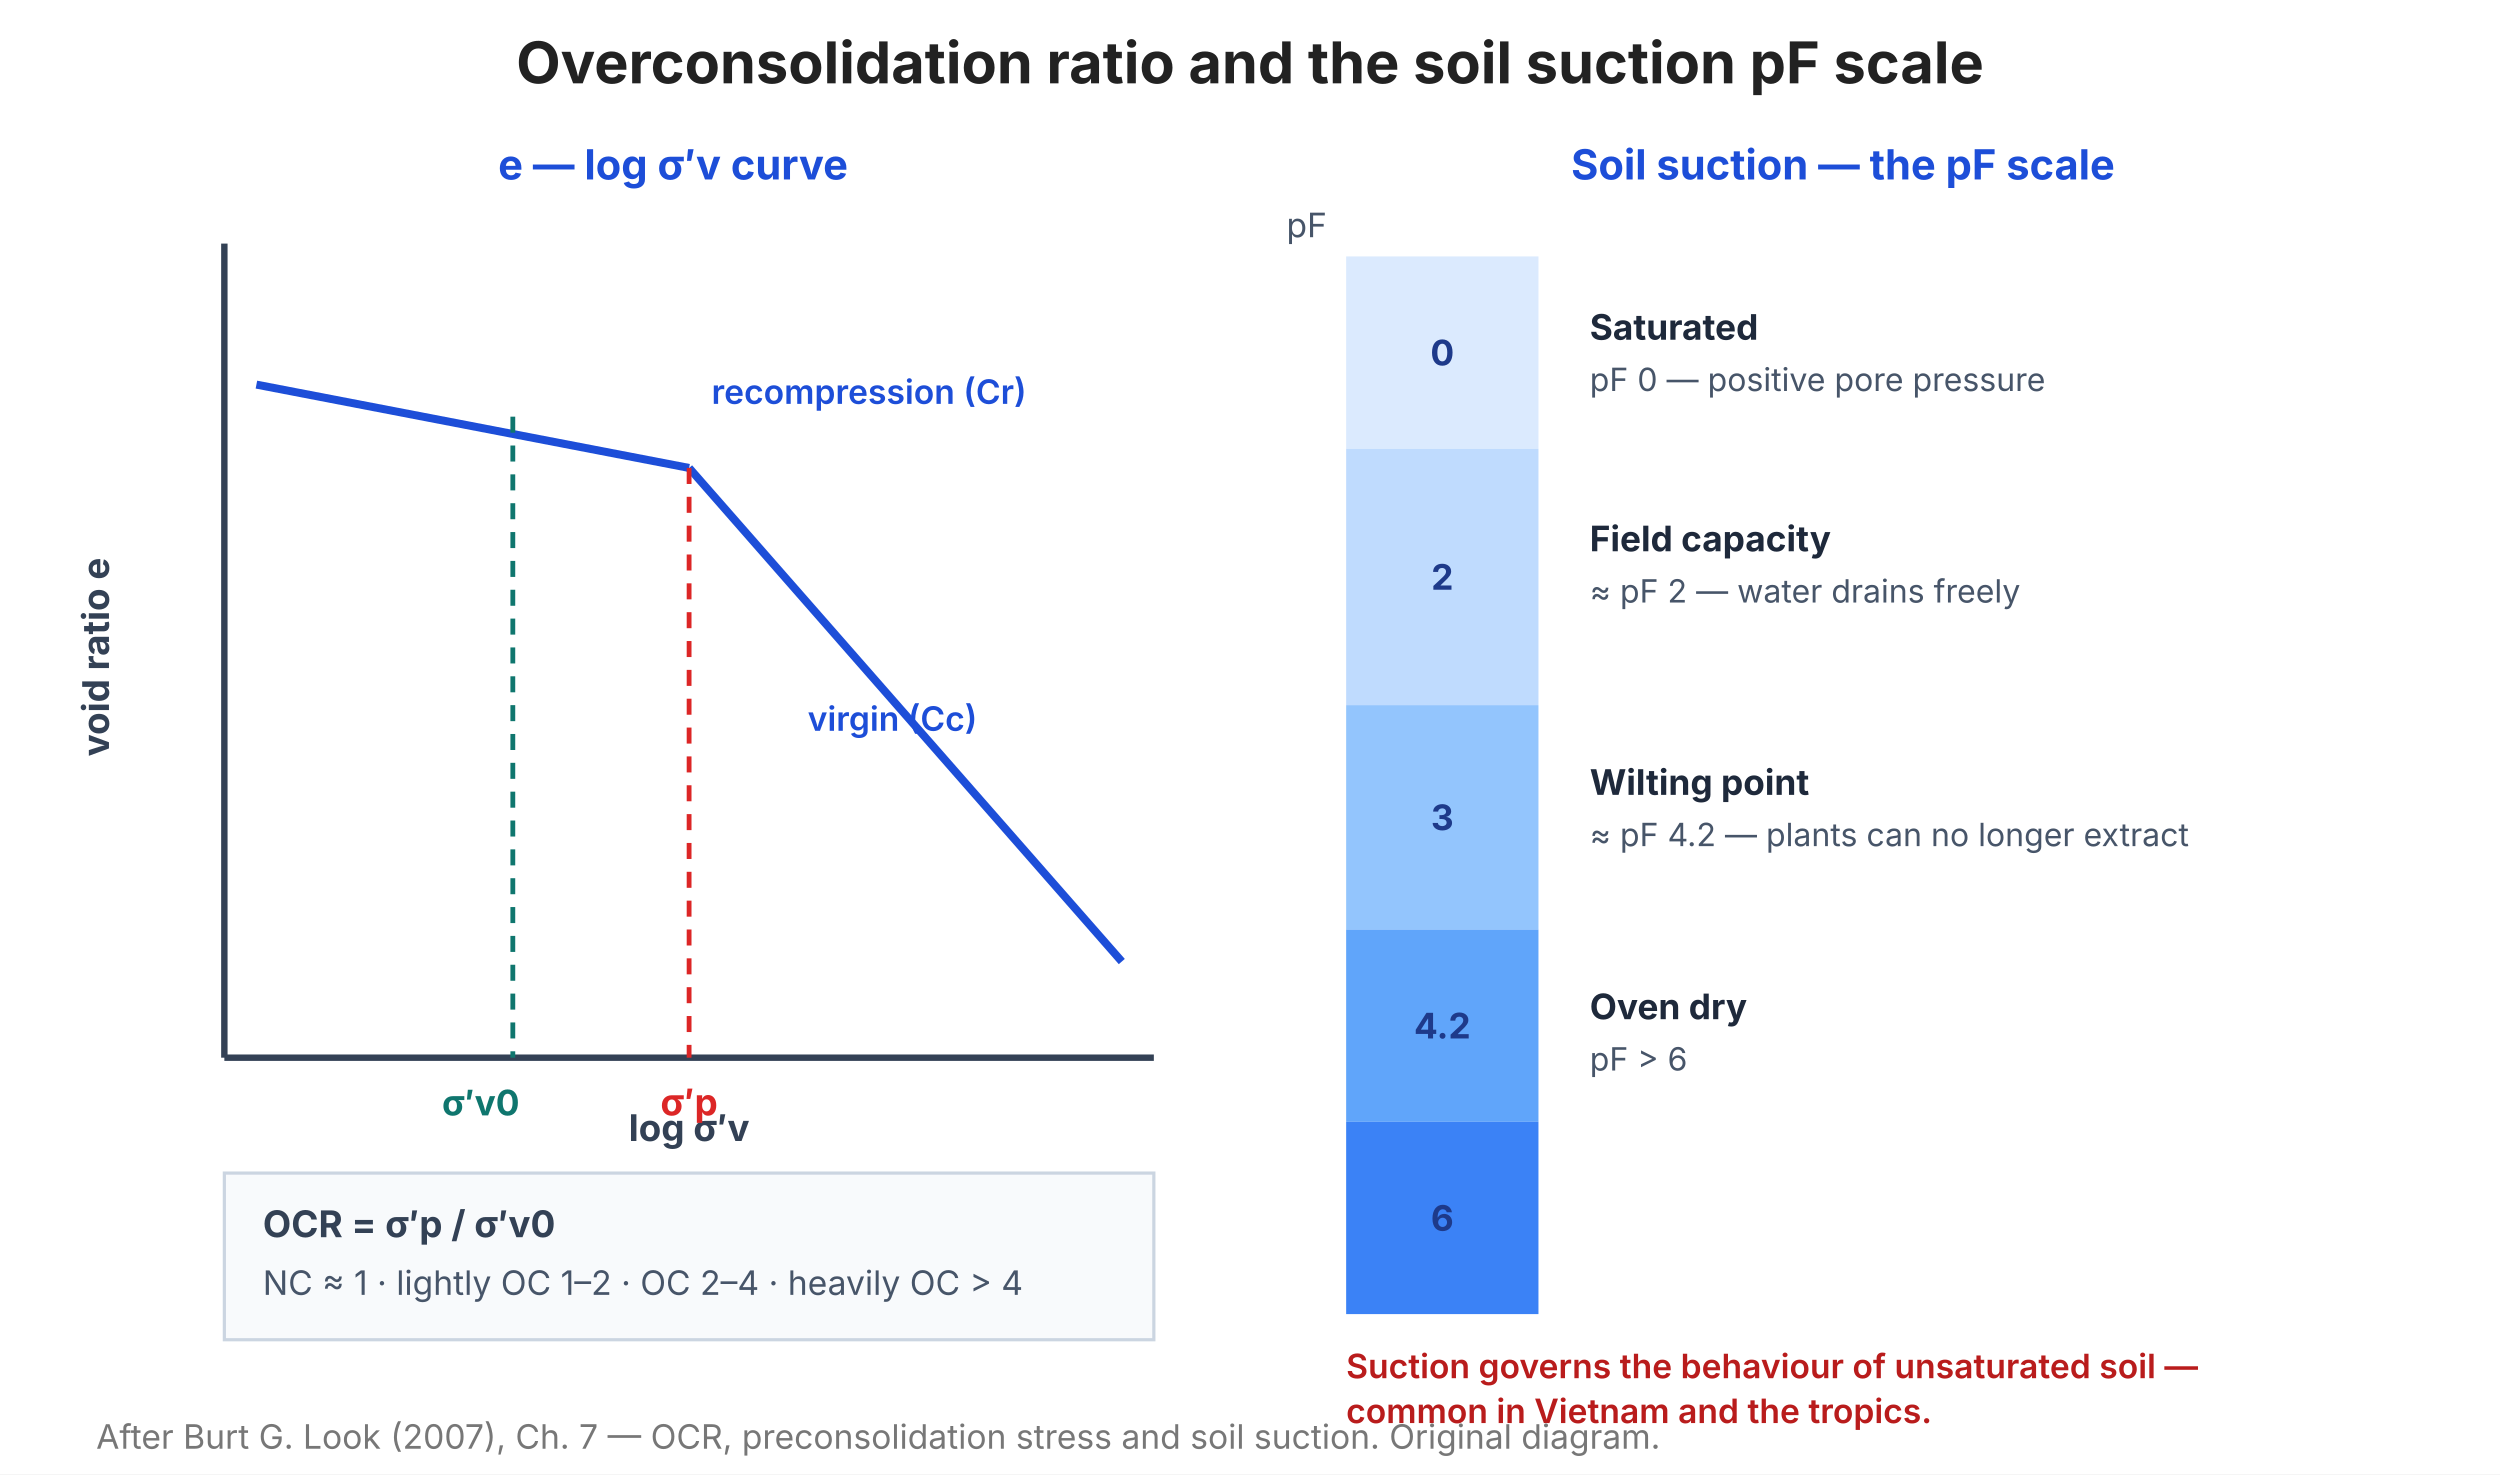
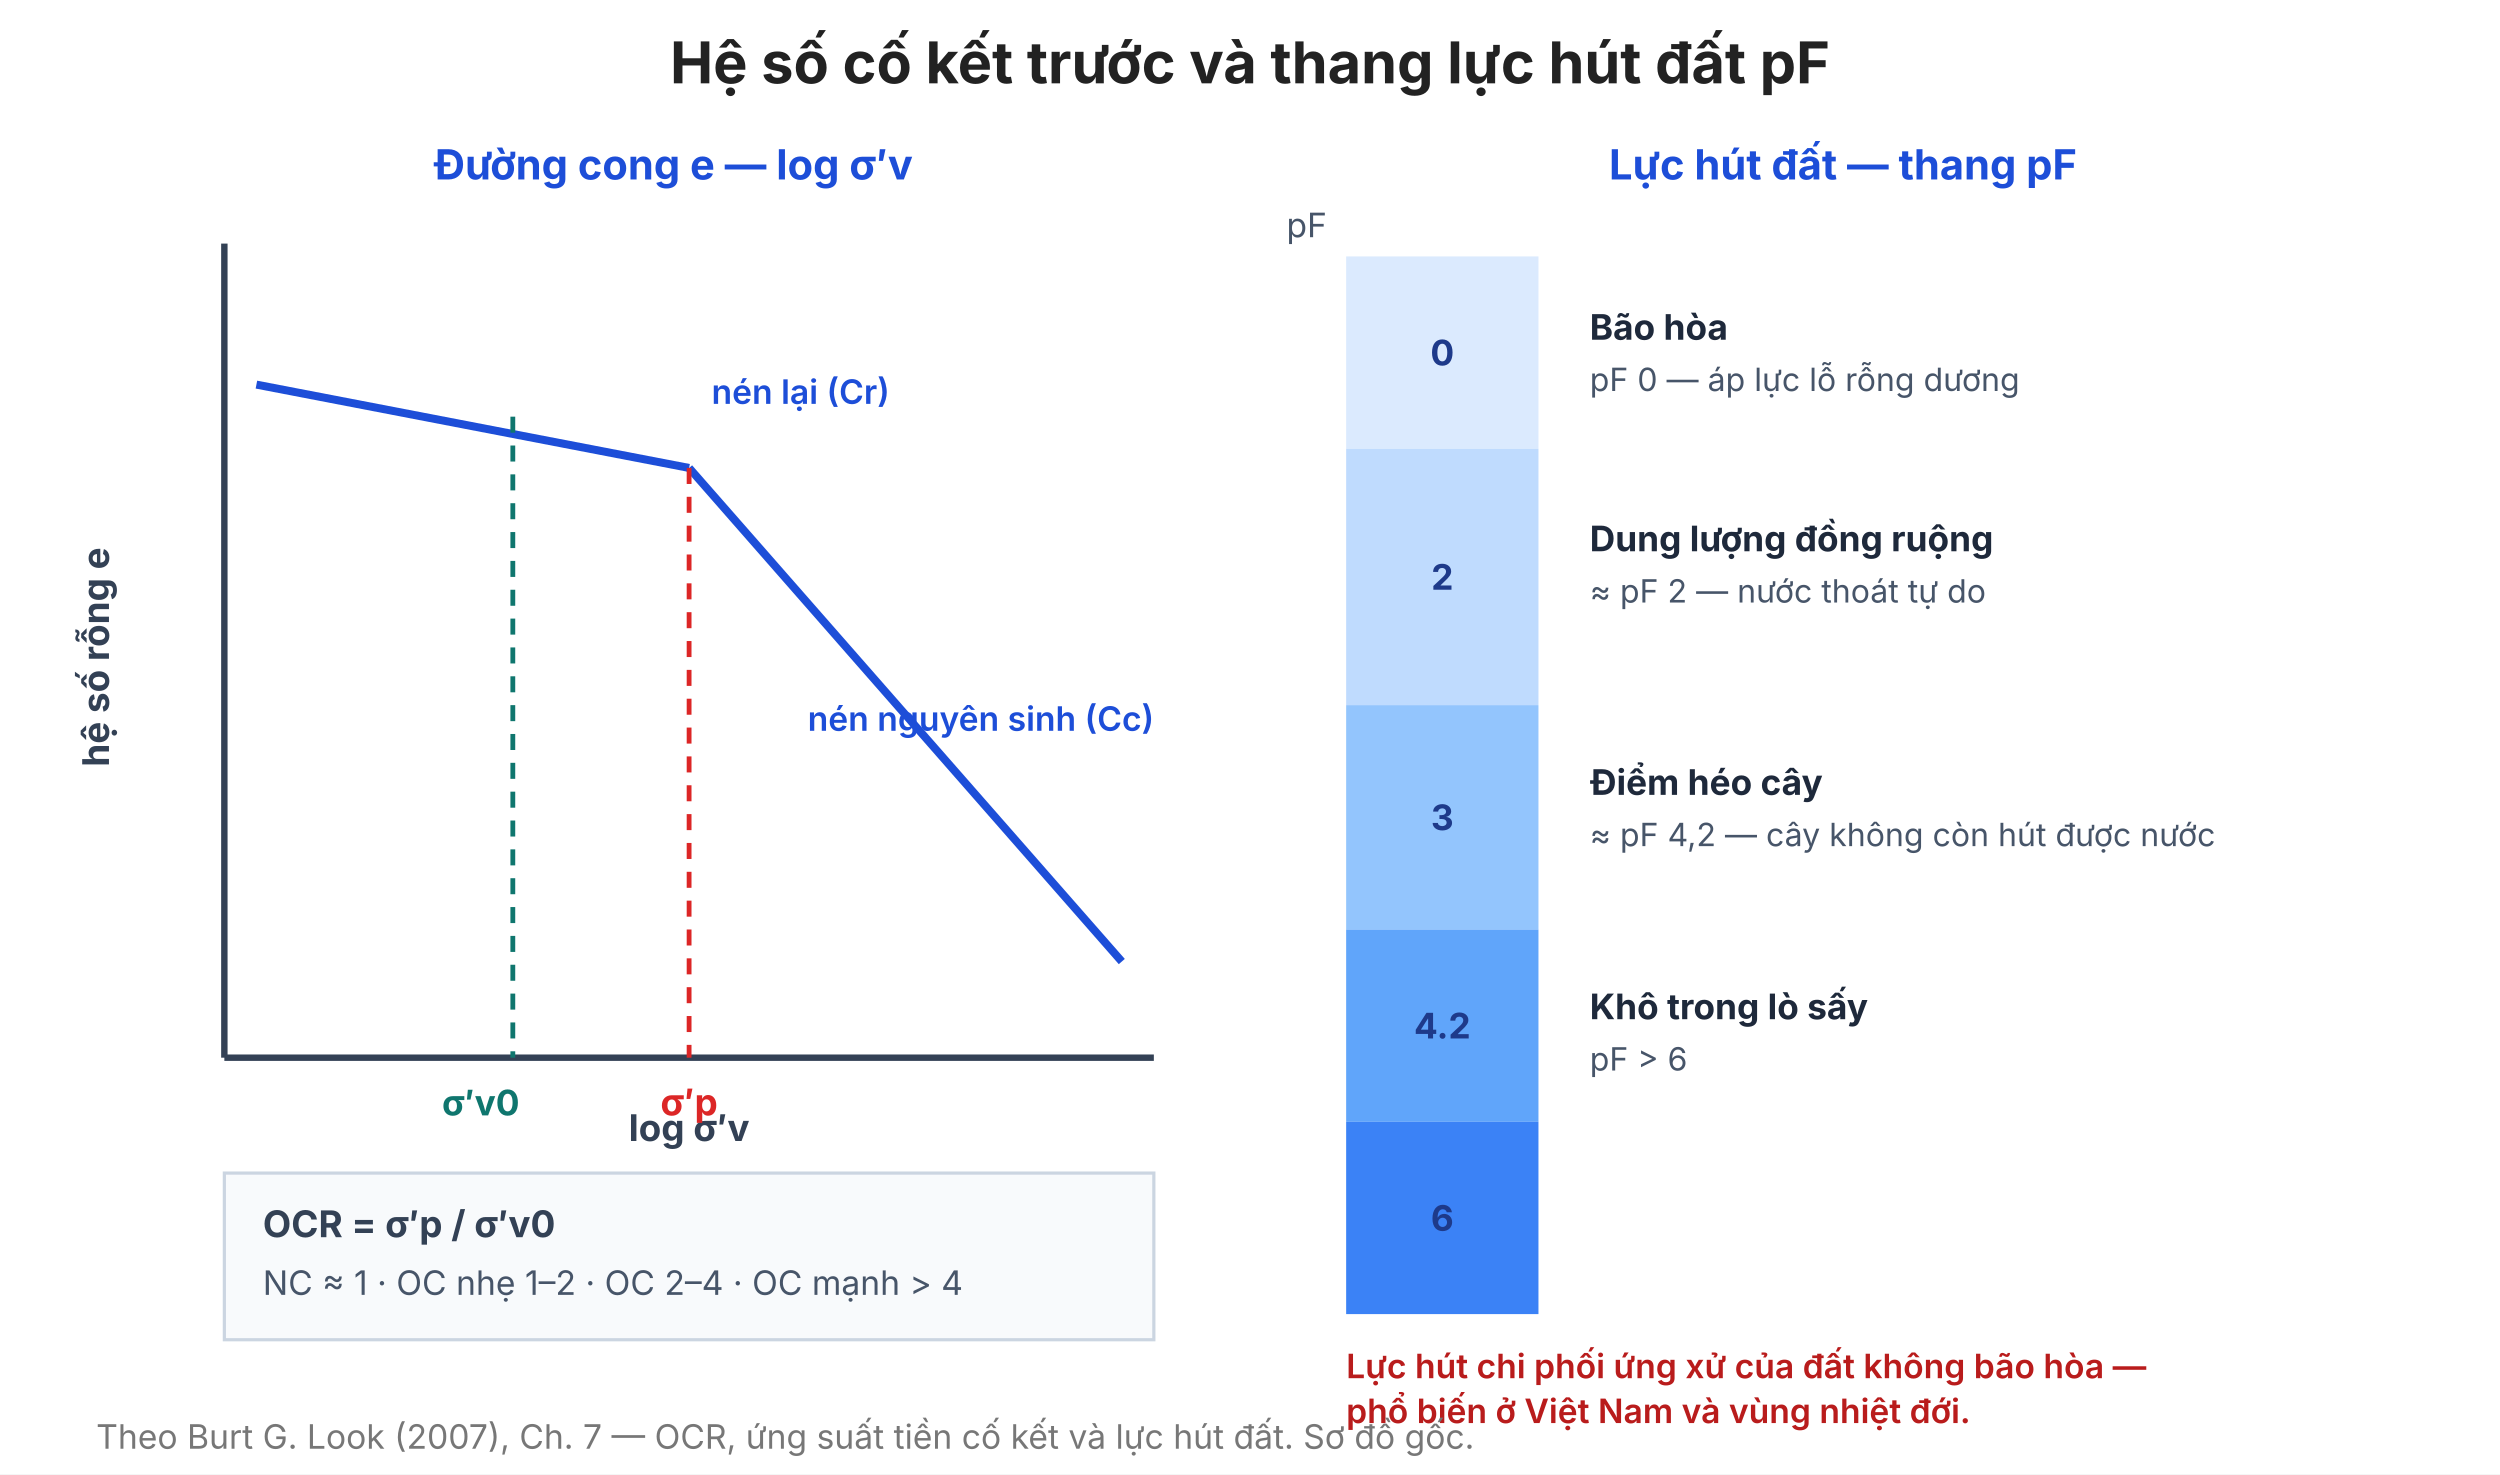
<svg xmlns="http://www.w3.org/2000/svg" viewBox="0 0 780 460" font-family="Inter, Arial, sans-serif">
  <rect width="780" height="460" fill="#ffffff" />
-   <text x="390" y="26" text-anchor="middle" font-size="18" font-weight="700" fill="#222">Overconsolidation ratio and the soil suction pF scale</text>
-   <text x="210" y="56" text-anchor="middle" font-size="13" font-weight="700" fill="#1d4ed8">e — log σ′v curve</text>
+   <text x="390" y="26" text-anchor="middle" font-size="18" font-weight="700" fill="#222">Hệ số cố kết trước và thang lực hút đất pF</text>
+   <text x="210" y="56" text-anchor="middle" font-size="13" font-weight="700" fill="#1d4ed8">Đường cong e — log σ′v</text>
  <line x1="70" y1="330" x2="360" y2="330" stroke="#334155" stroke-width="2" />
  <line x1="70" y1="330" x2="70" y2="76" stroke="#334155" stroke-width="2" />
  <text x="215" y="356" text-anchor="middle" font-size="11.5" font-weight="700" fill="#334155">log σ′v</text>
-   <text x="34" y="205" text-anchor="middle" font-size="11.5" font-weight="700" fill="#334155" transform="rotate(-90 34 205)">void ratio  e</text>
+   <text x="34" y="205" text-anchor="middle" font-size="11.5" font-weight="700" fill="#334155" transform="rotate(-90 34 205)">hệ số rỗng  e</text>
  <line x1="80" y1="120" x2="215" y2="146" stroke="#1d4ed8" stroke-width="2.5" />
  <line x1="215" y1="146" x2="350" y2="300" stroke="#1d4ed8" stroke-width="2.5" />
  <line x1="215" y1="146" x2="215" y2="330" stroke="#dc2626" stroke-width="1.5" stroke-dasharray="5 4" />
  <text x="215" y="348" text-anchor="middle" font-size="11.5" font-weight="700" fill="#dc2626">σ′p</text>
-   <text x="222" y="126" font-size="10.5" fill="#1d4ed8" font-weight="600">recompression (Cr)</text>
-   <text x="252" y="228" font-size="10.5" fill="#1d4ed8" font-weight="600">virgin (Cc)</text>
+   <text x="222" y="126" font-size="10.5" fill="#1d4ed8" font-weight="600">nén lại (Cr)</text>
+   <text x="252" y="228" font-size="10.5" fill="#1d4ed8" font-weight="600">nén nguyên sinh (Cc)</text>
  <line x1="160" y1="130" x2="160" y2="330" stroke="#0f766e" stroke-width="1.5" stroke-dasharray="5 4" />
  <text x="150" y="348" text-anchor="middle" font-size="11" font-weight="700" fill="#0f766e">σ′v0</text>
  <rect x="70" y="366" width="290" height="52" fill="#f8fafc" stroke="#cbd5e1" />
  <text x="82" y="386" font-size="11.5" font-weight="700" fill="#334155">OCR = σ′p / σ′v0</text>
-   <text x="82" y="404" font-size="10.5" fill="#475569">NC ≈ 1 · lightly OC 1–2 · OC 2–4 · heavily OC &gt; 4</text>
-   <text x="575" y="56" text-anchor="middle" font-size="13" font-weight="700" fill="#1d4ed8">Soil suction — the pF scale</text>
+   <text x="82" y="404" font-size="10.5" fill="#475569">NC ≈ 1 · OC nhẹ 1–2 · OC 2–4 · OC mạnh &gt; 4</text>
+   <text x="575" y="56" text-anchor="middle" font-size="13" font-weight="700" fill="#1d4ed8">Lực hút đất — thang pF</text>
  <g>
    <rect x="420" y="80" width="60" height="60" fill="#dbeafe" />
    <rect x="420" y="140" width="60" height="80" fill="#bfdbfe" />
    <rect x="420" y="220" width="60" height="70" fill="#93c5fd" />
    <rect x="420" y="290" width="60" height="60" fill="#60a5fa" />
    <rect x="420" y="350" width="60" height="60" fill="#3b82f6" />
  </g>
  <g font-size="11" font-weight="700" fill="#1e3a8a" text-anchor="middle">
    <text x="450" y="114">0</text>
    <text x="450" y="184">2</text>
    <text x="450" y="259">3</text>
    <text x="450" y="324">4.2</text>
    <text x="450" y="384">6</text>
  </g>
  <text x="414" y="74" font-size="10.5" fill="#475569" text-anchor="end">pF</text>
  <g font-size="11" fill="#1e293b">
-     <text x="496" y="106" font-weight="700">Saturated</text>
-     <text x="496" y="122" font-size="10" fill="#475569">pF 0 — positive pore pressure</text>
-     <text x="496" y="172" font-weight="700">Field capacity</text>
-     <text x="496" y="188" font-size="10" fill="#475569">≈ pF 2 — water drains freely</text>
-     <text x="496" y="248" font-weight="700">Wilting point</text>
-     <text x="496" y="264" font-size="10" fill="#475569">≈ pF 4.2 — plants can no longer extract</text>
-     <text x="496" y="318" font-weight="700">Oven dry</text>
+     <text x="496" y="106" font-weight="700">Bão hòa</text>
+     <text x="496" y="122" font-size="10" fill="#475569">pF 0 — áp lực lỗ rỗng dương</text>
+     <text x="496" y="172" font-weight="700">Dung lượng đồng ruộng</text>
+     <text x="496" y="188" font-size="10" fill="#475569">≈ pF 2 — nước thoát tự do</text>
+     <text x="496" y="248" font-weight="700">Điểm héo cây</text>
+     <text x="496" y="264" font-size="10" fill="#475569">≈ pF 4,2 — cây không còn hút được nước</text>
+     <text x="496" y="318" font-weight="700">Khô trong lò sấy</text>
    <text x="496" y="334" font-size="10" fill="#475569">pF &gt; 6</text>
  </g>
  <rect x="420" y="418" width="340" height="1" fill="none" />
-   <text x="420" y="430" font-size="10.5" fill="#b91c1c" font-weight="600">Suction governs the behaviour of unsaturated soil —</text>
-   <text x="420" y="444" font-size="10.5" fill="#b91c1c" font-weight="600">common in Vietnam and the tropics.</text>
-   <text x="30" y="452" font-size="10.5" fill="#777">After Burt G. Look (2007), Ch. 7 — OCR, preconsolidation stress and soil suction. Original diagram.</text>
+   <text x="420" y="430" font-size="10.5" fill="#b91c1c" font-weight="600">Lực hút chi phối ứng xử của đất không bão hòa —</text>
+   <text x="420" y="444" font-size="10.5" fill="#b91c1c" font-weight="600">phổ biến ở Việt Nam và vùng nhiệt đới.</text>
+   <text x="30" y="452" font-size="10.5" fill="#777">Theo Burt G. Look (2007), Ch. 7 — OCR, ứng suất tiền cố kết và lực hút đất. Sơ đồ gốc.</text>
</svg>
